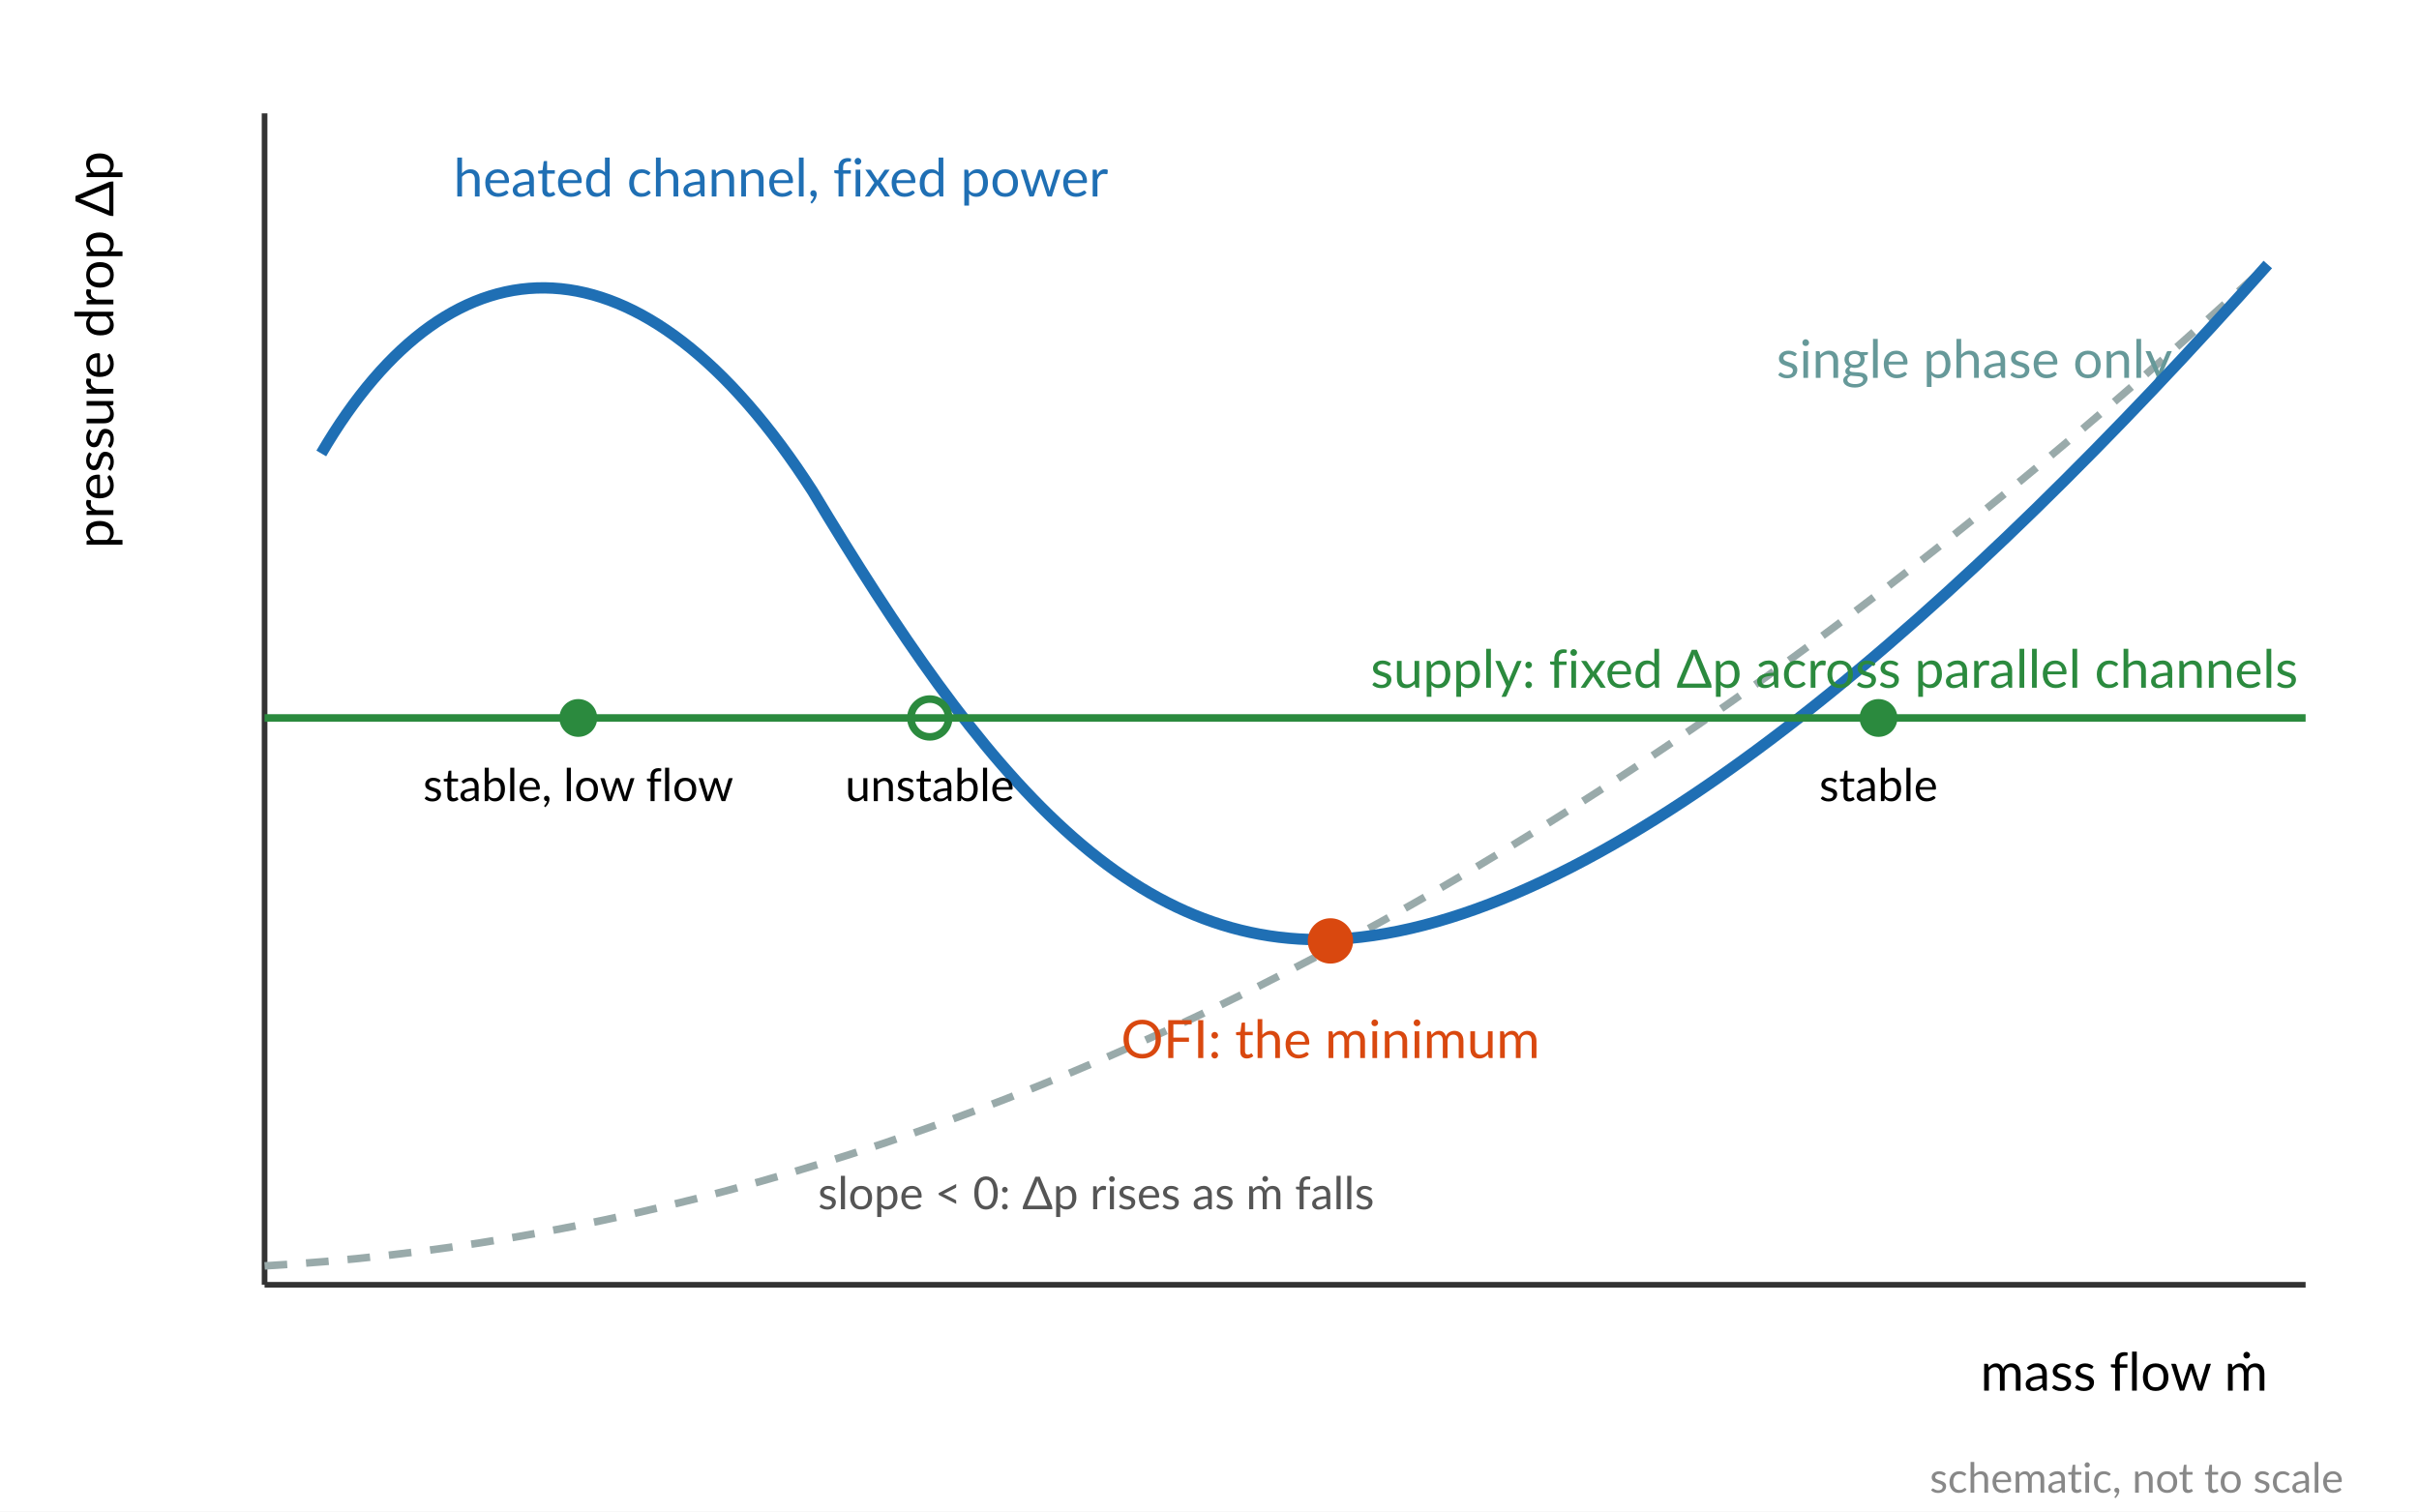
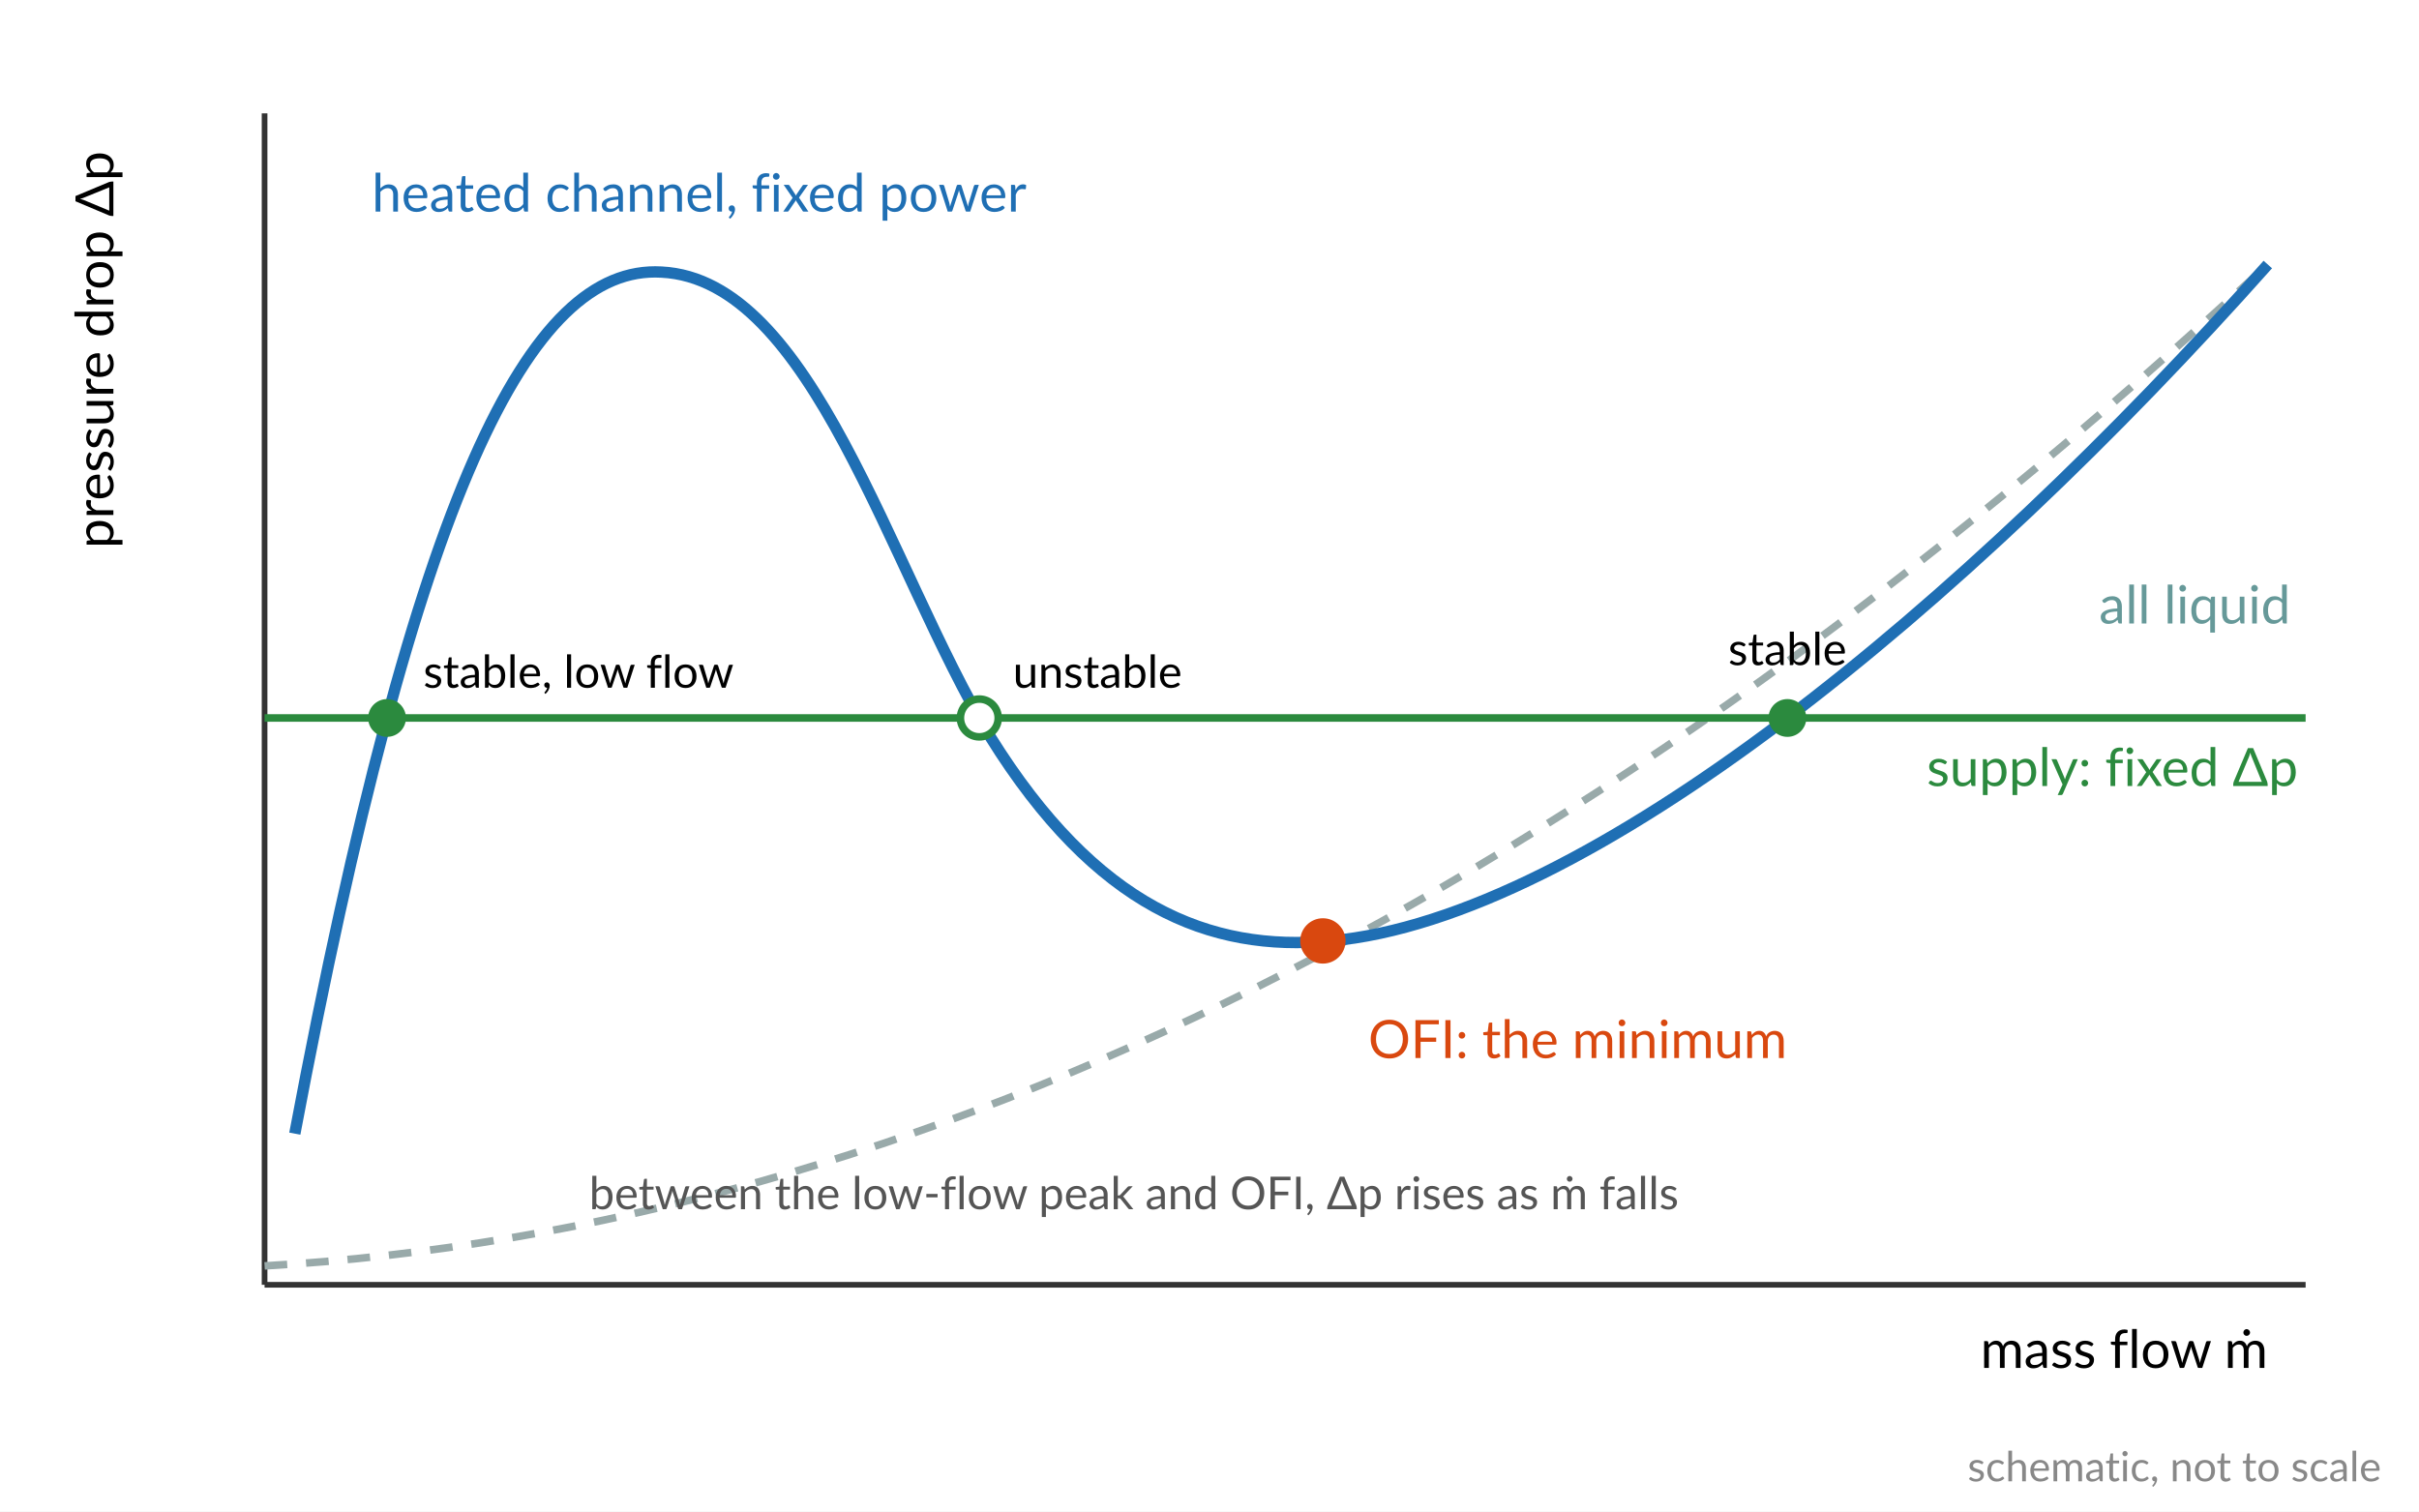
<svg xmlns="http://www.w3.org/2000/svg" viewBox="0 0 640 400" font-family="Lato, Helvetica, Arial, sans-serif" font-size="14">
  <rect width="640" height="400" fill="white" />
  <line x1="70" y1="340" x2="610" y2="340" stroke="#333" stroke-width="1.5" />
  <line x1="70" y1="340" x2="70" y2="30" stroke="#333" stroke-width="1.5" />
-   <text x="600" y="368" text-anchor="end">mass flow ṁ</text>
+   <text x="600" y="362" text-anchor="end">mass flow ṁ</text>
  <text x="30" y="40" transform="rotate(-90 30 40)" text-anchor="end">pressure drop Δp</text>
  <path d="M 70 335 Q 330 320 600 70" fill="none" stroke="#9aa" stroke-width="2" stroke-dasharray="6 5" />
-   <text x="470" y="100" fill="#699">single phase only</text>
-   <path d="M 85 120 C 120 60, 170 60, 215 130 C 260 205, 300 255, 360 248 C 430 240, 520 160, 600 70" fill="none" stroke="#1f6fb4" stroke-width="3" />
-   <text x="120" y="52" fill="#1f6fb4">heated channel, fixed power</text>
-   <circle cx="352" cy="249" r="6" fill="#d9480f" />
-   <text x="352" y="280" text-anchor="middle" fill="#d9480f">OFI: the minimum</text>
+   <text x="606" y="165" text-anchor="end" fill="#699">all liquid</text>
+   <path d="M 78 300 C 110 130, 140 70, 175 72 C 215 74, 235 150, 262 195 C 290 240, 320 252, 352 249 C 420 243, 520 160, 600 70" fill="none" stroke="#1f6fb4" stroke-width="3" />
+   <text x="185" y="56" text-anchor="middle" fill="#1f6fb4">heated channel, fixed power</text>
  <line x1="70" y1="190" x2="610" y2="190" stroke="#2b8a3e" stroke-width="2" />
-   <text x="608" y="182" text-anchor="end" fill="#2b8a3e">supply: fixed Δp across parallel channels</text>
-   <circle cx="497" cy="190" r="5" fill="#2b8a3e" />
-   <circle cx="246" cy="190" r="5" fill="none" stroke="#2b8a3e" stroke-width="2" />
-   <circle cx="153" cy="190" r="5" fill="#2b8a3e" />
-   <text x="497" y="212" text-anchor="middle" font-size="12">stable</text>
-   <text x="246" y="212" text-anchor="middle" font-size="12">unstable</text>
-   <text x="153" y="212" text-anchor="middle" font-size="12">stable, low flow</text>
-   <text x="290" y="320" text-anchor="middle" font-size="12" fill="#555">slope &lt; 0: Δp rises as ṁ falls</text>
-   <text x="620" y="395" text-anchor="end" font-size="11" fill="#888">schematic, not to scale</text>
+   <text x="608" y="208" text-anchor="end" fill="#2b8a3e">supply: fixed Δp</text>
+   <circle cx="102.4" cy="190" r="5" fill="#2b8a3e" />
+   <circle cx="259.1" cy="190" r="5" fill="white" stroke="#2b8a3e" stroke-width="2" />
+   <circle cx="472.9" cy="190" r="5" fill="#2b8a3e" />
+   <text x="112" y="182" font-size="12">stable, low flow</text>
+   <text x="268" y="182" font-size="12">unstable</text>
+   <text x="472.9" y="176" text-anchor="middle" font-size="12">stable</text>
+   <circle cx="350" cy="249" r="6" fill="#d9480f" />
+   <text x="362" y="280" fill="#d9480f">OFI: the minimum</text>
+   <text x="300" y="320" text-anchor="middle" font-size="12" fill="#555">between the low-flow peak and OFI, Δp rises as ṁ falls</text>
+   <text x="630" y="392" text-anchor="end" font-size="11" fill="#888">schematic, not to scale</text>
</svg>
